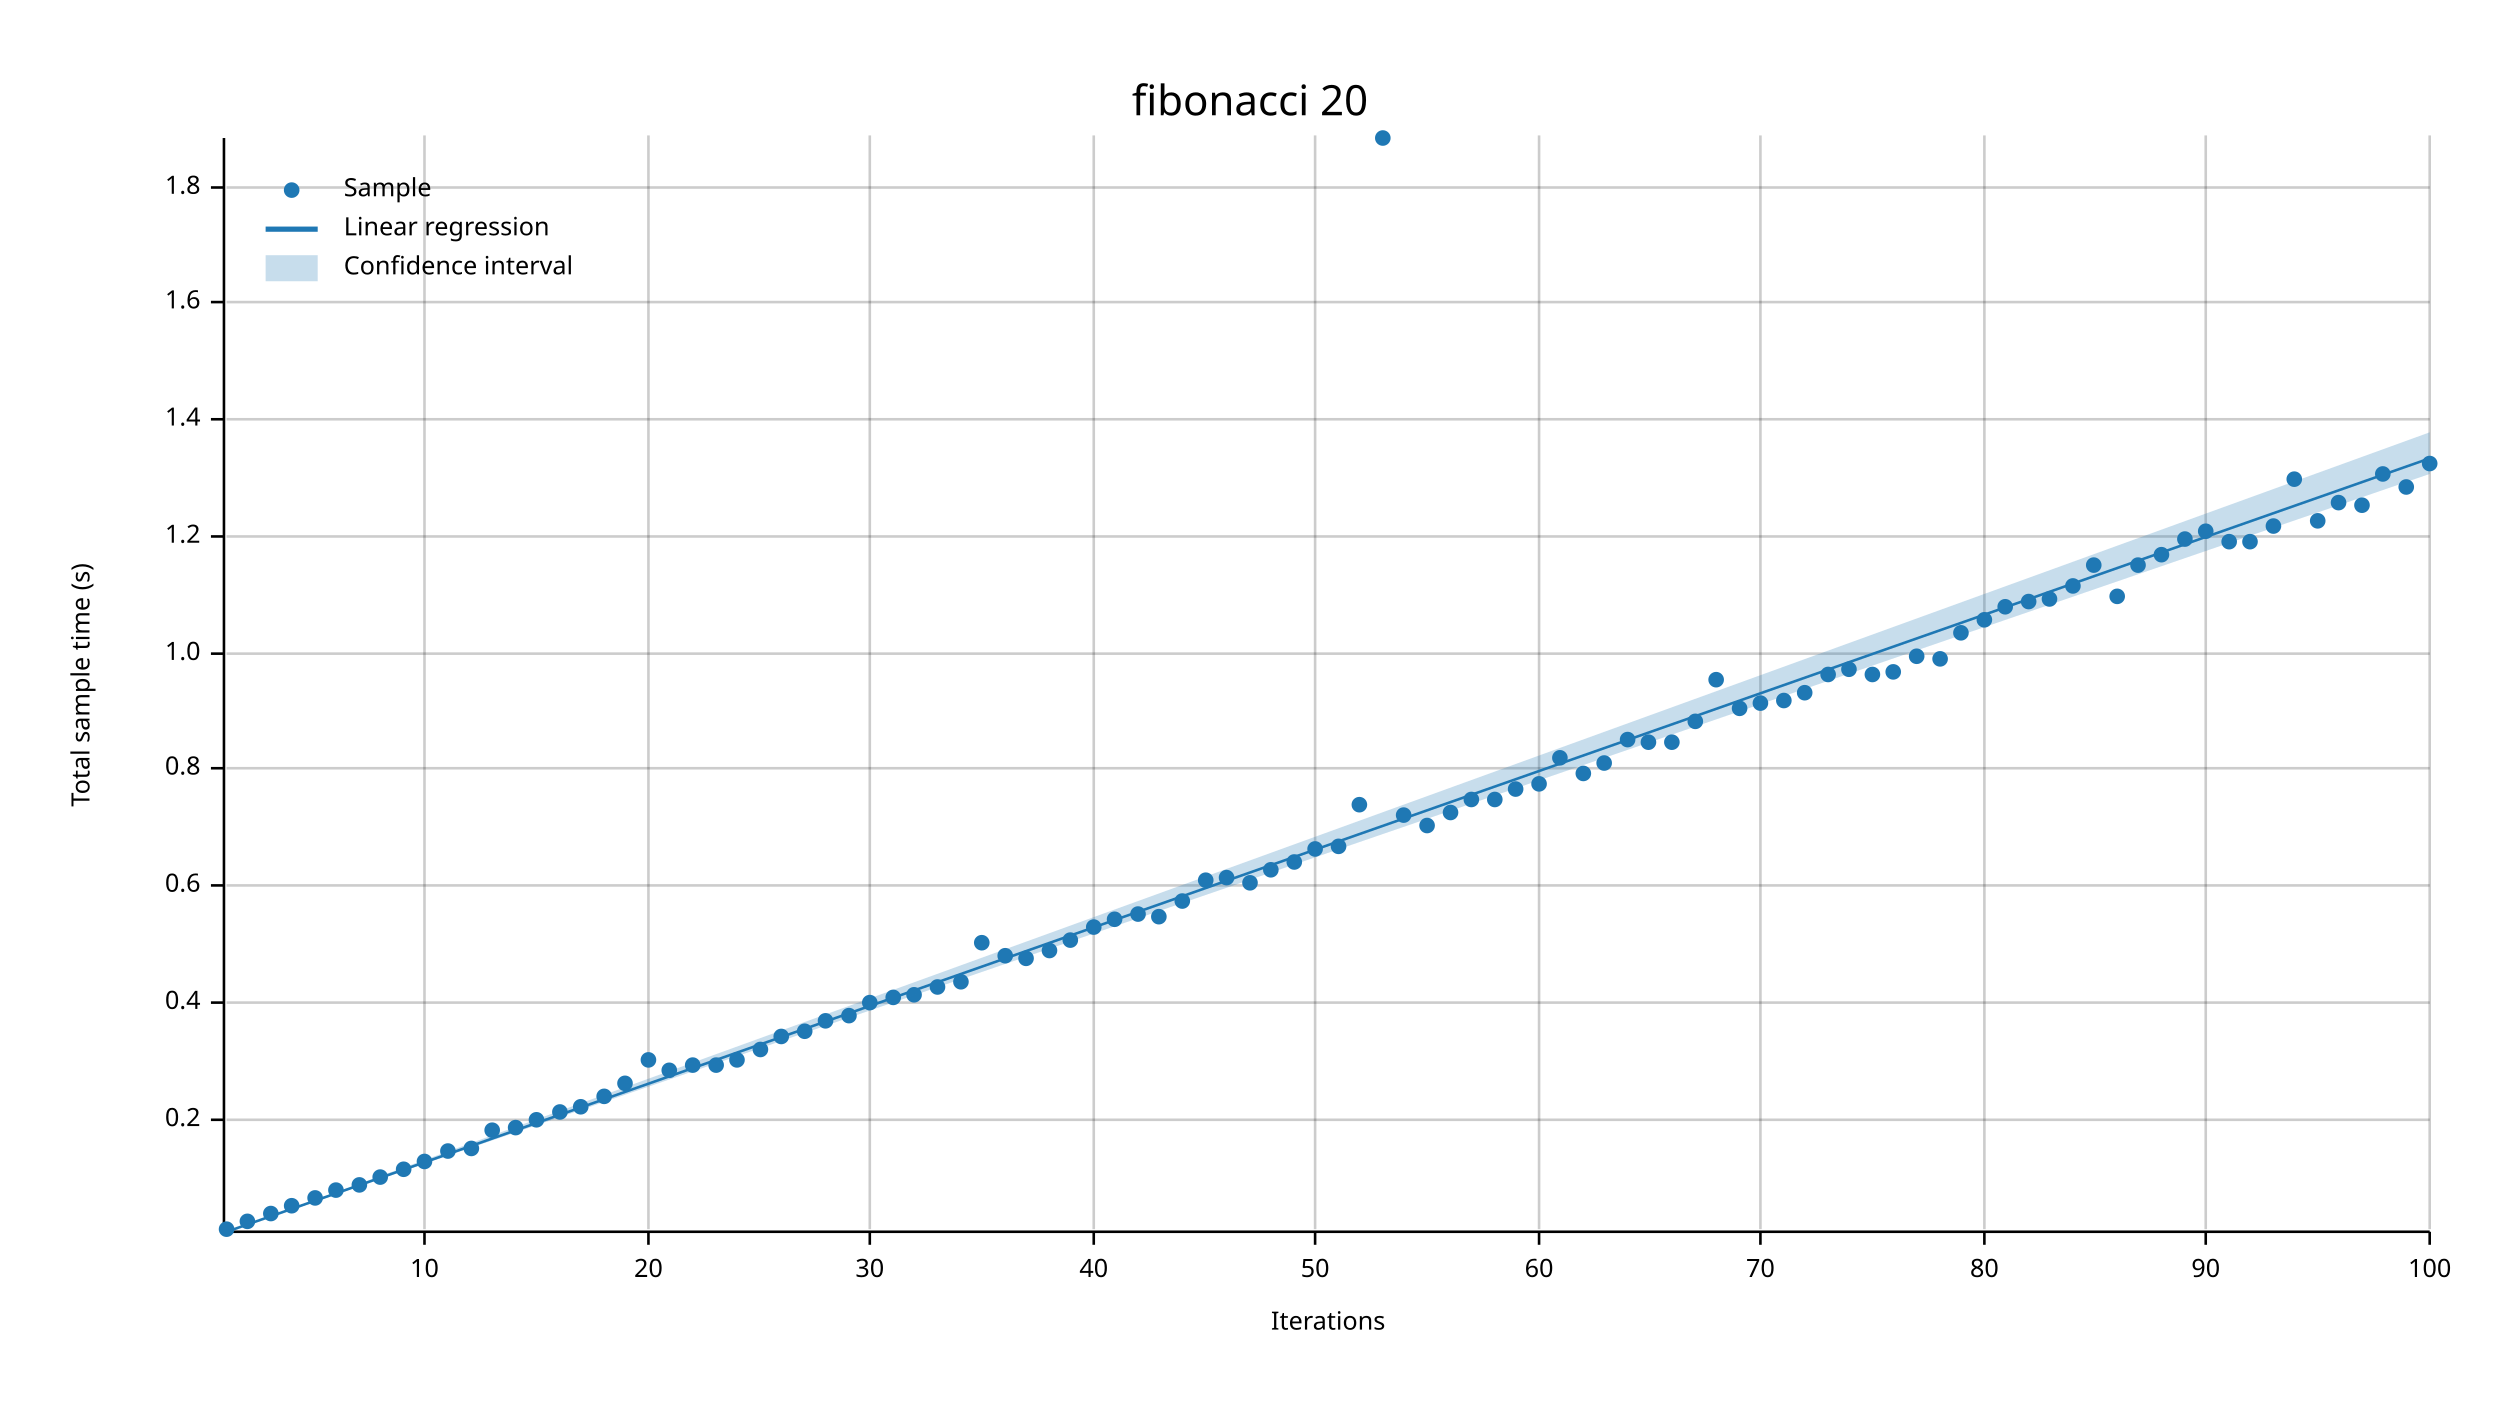
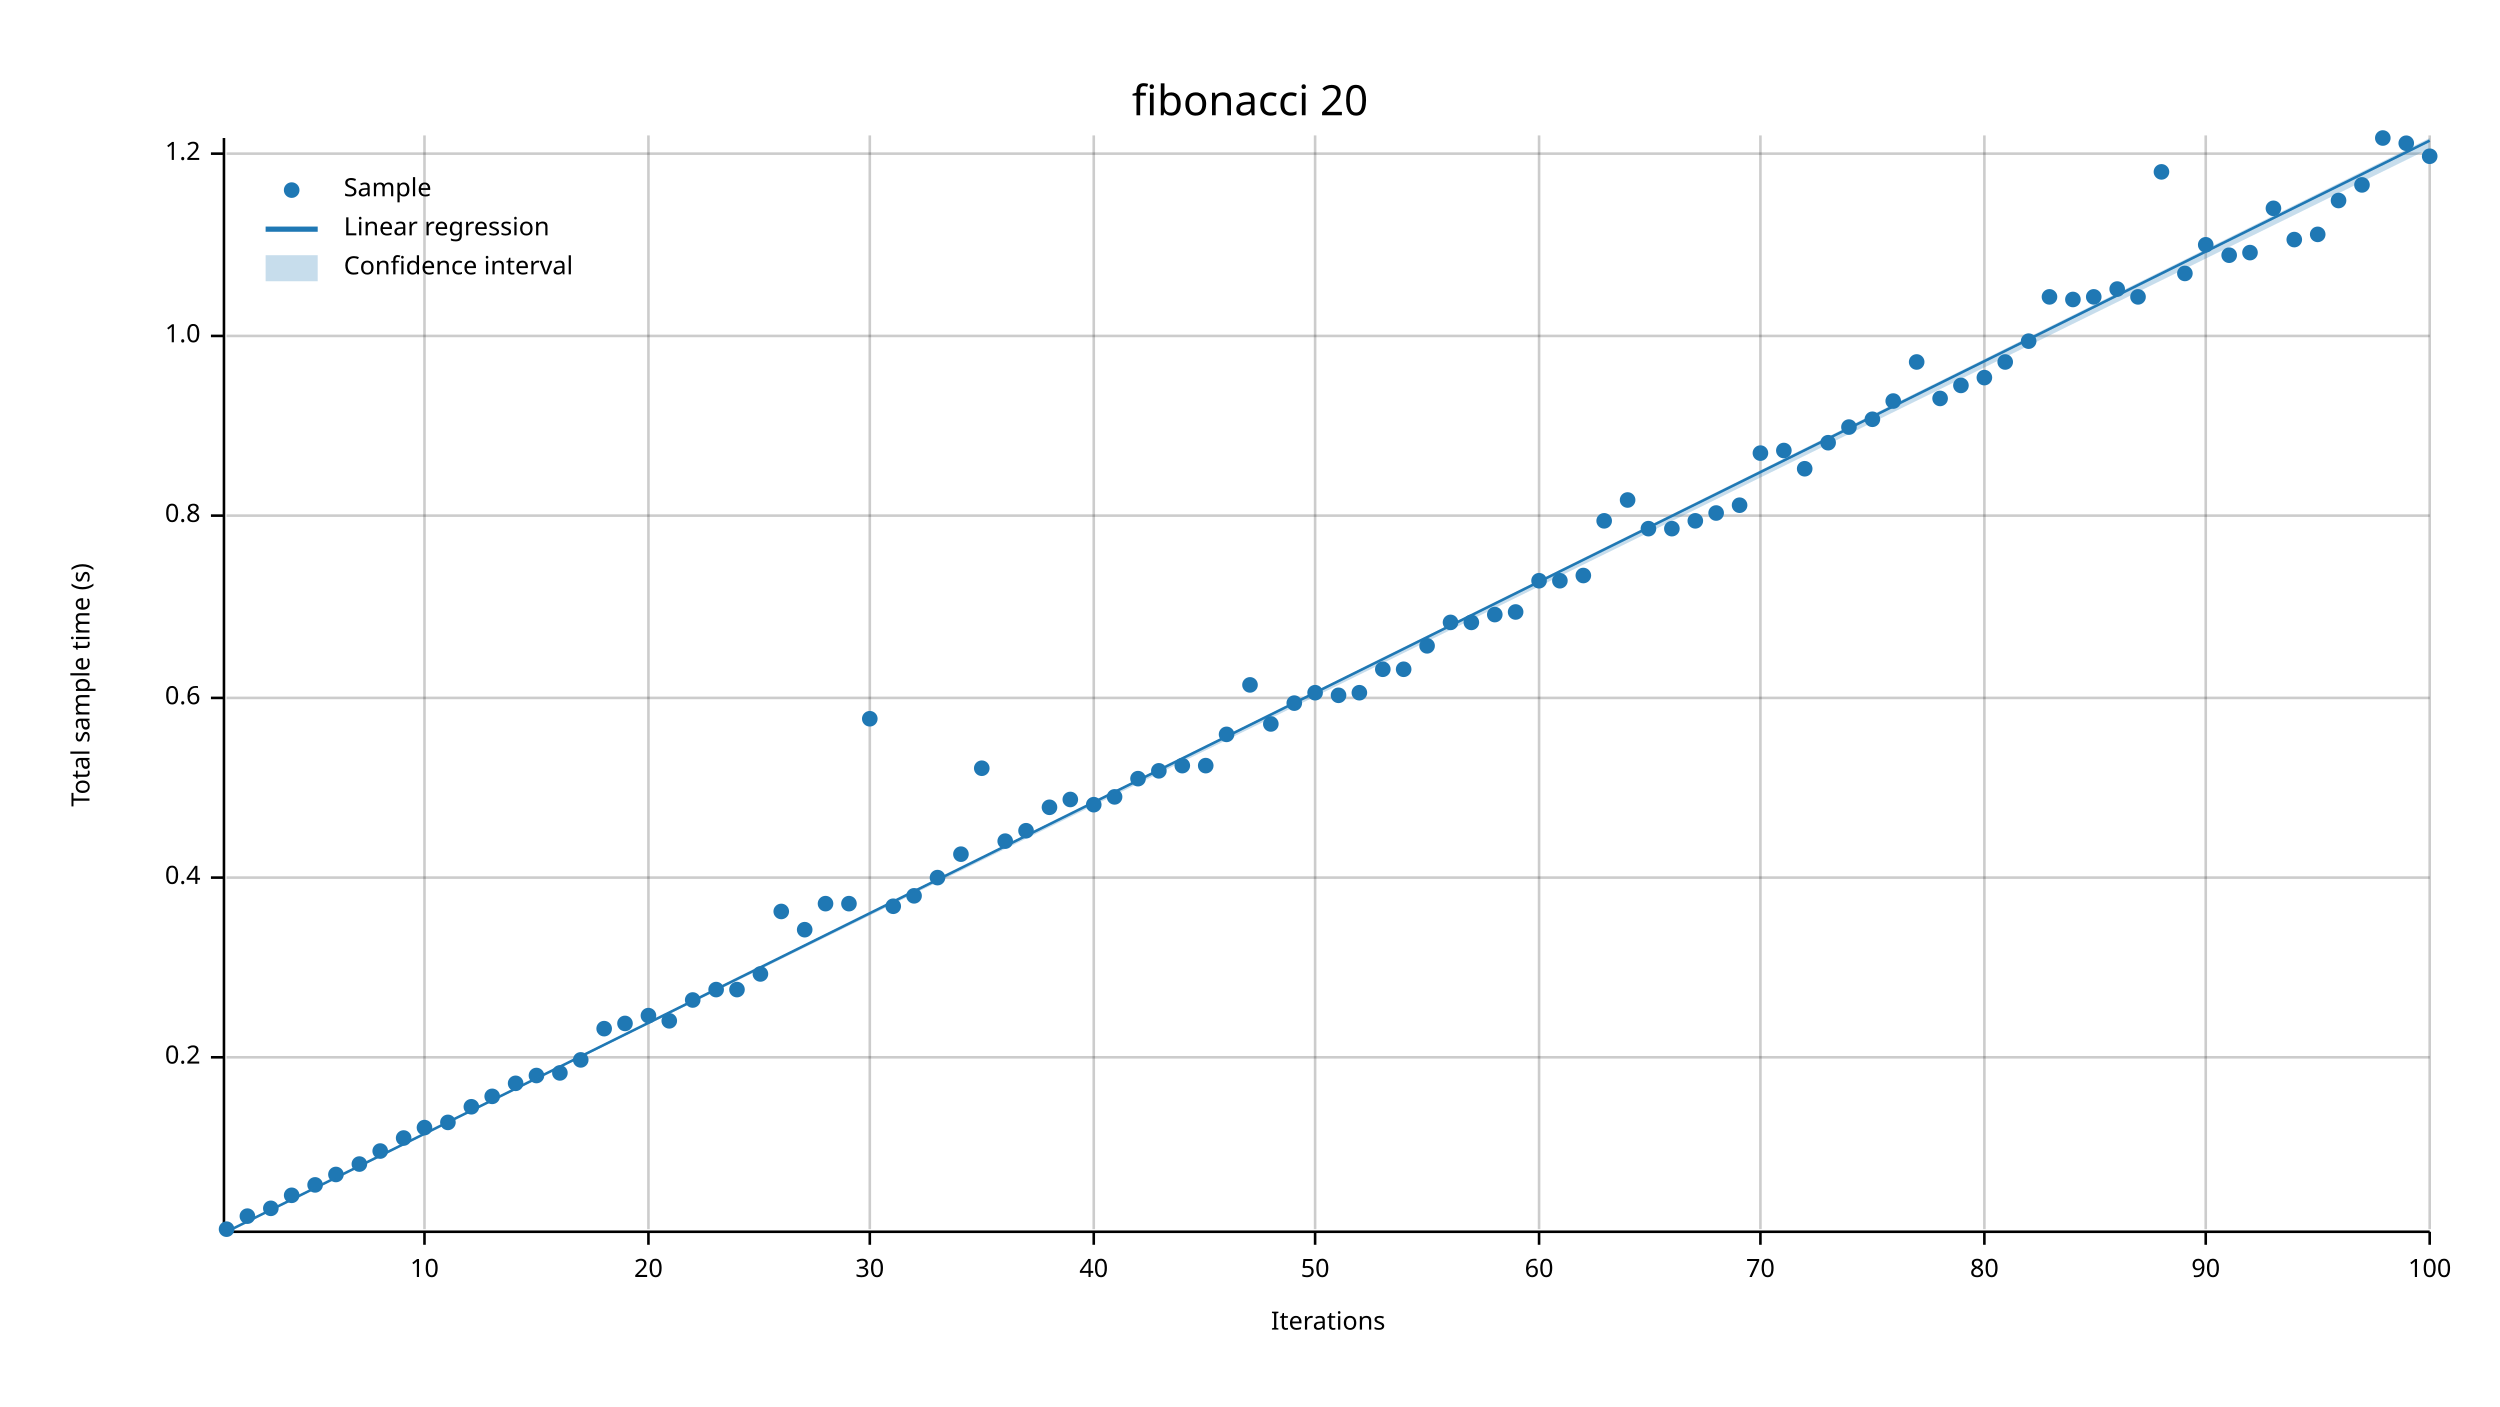
<svg xmlns="http://www.w3.org/2000/svg" width="960" height="540">
  <text x="480" y="32" dy="0.76em" text-anchor="middle" font-family="sans-serif" font-size="16.129" opacity="1" fill="#000000">
fibonacci 20
</text>
  <text x="27" y="263" dy="0.76em" text-anchor="middle" font-family="sans-serif" font-size="9.677" opacity="1" fill="#000000" transform="rotate(270, 27, 263)">
Total sample time (s)
</text>
  <text x="510" y="513" dy="-0.5ex" text-anchor="middle" font-family="sans-serif" font-size="9.677" opacity="1" fill="#000000">
Iterations
</text>
  <line opacity="0.2" stroke="#000000" stroke-width="1" x1="163" y1="472" x2="163" y2="52" />
  <line opacity="0.2" stroke="#000000" stroke-width="1" x1="249" y1="472" x2="249" y2="52" />
  <line opacity="0.2" stroke="#000000" stroke-width="1" x1="334" y1="472" x2="334" y2="52" />
  <line opacity="0.2" stroke="#000000" stroke-width="1" x1="420" y1="472" x2="420" y2="52" />
  <line opacity="0.2" stroke="#000000" stroke-width="1" x1="505" y1="472" x2="505" y2="52" />
  <line opacity="0.2" stroke="#000000" stroke-width="1" x1="591" y1="472" x2="591" y2="52" />
  <line opacity="0.2" stroke="#000000" stroke-width="1" x1="676" y1="472" x2="676" y2="52" />
  <line opacity="0.2" stroke="#000000" stroke-width="1" x1="762" y1="472" x2="762" y2="52" />
  <line opacity="0.2" stroke="#000000" stroke-width="1" x1="847" y1="472" x2="847" y2="52" />
  <line opacity="0.2" stroke="#000000" stroke-width="1" x1="933" y1="472" x2="933" y2="52" />
-   <line opacity="0.2" stroke="#000000" stroke-width="1" x1="87" y1="430" x2="933" y2="430" />
-   <line opacity="0.2" stroke="#000000" stroke-width="1" x1="87" y1="385" x2="933" y2="385" />
-   <line opacity="0.2" stroke="#000000" stroke-width="1" x1="87" y1="340" x2="933" y2="340" />
-   <line opacity="0.2" stroke="#000000" stroke-width="1" x1="87" y1="295" x2="933" y2="295" />
-   <line opacity="0.2" stroke="#000000" stroke-width="1" x1="87" y1="251" x2="933" y2="251" />
-   <line opacity="0.2" stroke="#000000" stroke-width="1" x1="87" y1="206" x2="933" y2="206" />
-   <line opacity="0.2" stroke="#000000" stroke-width="1" x1="87" y1="161" x2="933" y2="161" />
-   <line opacity="0.2" stroke="#000000" stroke-width="1" x1="87" y1="116" x2="933" y2="116" />
-   <line opacity="0.2" stroke="#000000" stroke-width="1" x1="87" y1="72" x2="933" y2="72" />
+   <line opacity="0.2" stroke="#000000" stroke-width="1" x1="87" y1="406" x2="933" y2="406" />
+   <line opacity="0.2" stroke="#000000" stroke-width="1" x1="87" y1="337" x2="933" y2="337" />
+   <line opacity="0.2" stroke="#000000" stroke-width="1" x1="87" y1="268" x2="933" y2="268" />
+   <line opacity="0.2" stroke="#000000" stroke-width="1" x1="87" y1="198" x2="933" y2="198" />
+   <line opacity="0.2" stroke="#000000" stroke-width="1" x1="87" y1="129" x2="933" y2="129" />
+   <line opacity="0.2" stroke="#000000" stroke-width="1" x1="87" y1="59" x2="933" y2="59" />
  <polyline fill="none" opacity="1" stroke="#000000" stroke-width="1" points="86,53 86,473 " />
-   <text x="77" y="430" dy="0.5ex" text-anchor="end" font-family="sans-serif" font-size="9.677" opacity="1" fill="#000000">
+   <text x="77" y="406" dy="0.5ex" text-anchor="end" font-family="sans-serif" font-size="9.677" opacity="1" fill="#000000">
0.2
</text>
-   <polyline fill="none" opacity="1" stroke="#000000" stroke-width="1" points="81,430 86,430 " />
-   <text x="77" y="385" dy="0.5ex" text-anchor="end" font-family="sans-serif" font-size="9.677" opacity="1" fill="#000000">
+   <polyline fill="none" opacity="1" stroke="#000000" stroke-width="1" points="81,406 86,406 " />
+   <text x="77" y="337" dy="0.5ex" text-anchor="end" font-family="sans-serif" font-size="9.677" opacity="1" fill="#000000">
0.4
</text>
-   <polyline fill="none" opacity="1" stroke="#000000" stroke-width="1" points="81,385 86,385 " />
-   <text x="77" y="340" dy="0.5ex" text-anchor="end" font-family="sans-serif" font-size="9.677" opacity="1" fill="#000000">
+   <polyline fill="none" opacity="1" stroke="#000000" stroke-width="1" points="81,337 86,337 " />
+   <text x="77" y="268" dy="0.5ex" text-anchor="end" font-family="sans-serif" font-size="9.677" opacity="1" fill="#000000">
0.6
</text>
-   <polyline fill="none" opacity="1" stroke="#000000" stroke-width="1" points="81,340 86,340 " />
-   <text x="77" y="295" dy="0.5ex" text-anchor="end" font-family="sans-serif" font-size="9.677" opacity="1" fill="#000000">
+   <polyline fill="none" opacity="1" stroke="#000000" stroke-width="1" points="81,268 86,268 " />
+   <text x="77" y="198" dy="0.5ex" text-anchor="end" font-family="sans-serif" font-size="9.677" opacity="1" fill="#000000">
0.8
</text>
-   <polyline fill="none" opacity="1" stroke="#000000" stroke-width="1" points="81,295 86,295 " />
-   <text x="77" y="251" dy="0.5ex" text-anchor="end" font-family="sans-serif" font-size="9.677" opacity="1" fill="#000000">
+   <polyline fill="none" opacity="1" stroke="#000000" stroke-width="1" points="81,198 86,198 " />
+   <text x="77" y="129" dy="0.5ex" text-anchor="end" font-family="sans-serif" font-size="9.677" opacity="1" fill="#000000">
1.0
</text>
-   <polyline fill="none" opacity="1" stroke="#000000" stroke-width="1" points="81,251 86,251 " />
-   <text x="77" y="206" dy="0.5ex" text-anchor="end" font-family="sans-serif" font-size="9.677" opacity="1" fill="#000000">
+   <polyline fill="none" opacity="1" stroke="#000000" stroke-width="1" points="81,129 86,129 " />
+   <text x="77" y="59" dy="0.5ex" text-anchor="end" font-family="sans-serif" font-size="9.677" opacity="1" fill="#000000">
1.2
</text>
-   <polyline fill="none" opacity="1" stroke="#000000" stroke-width="1" points="81,206 86,206 " />
-   <text x="77" y="161" dy="0.5ex" text-anchor="end" font-family="sans-serif" font-size="9.677" opacity="1" fill="#000000">
- 1.4
- </text>
-   <polyline fill="none" opacity="1" stroke="#000000" stroke-width="1" points="81,161 86,161 " />
-   <text x="77" y="116" dy="0.5ex" text-anchor="end" font-family="sans-serif" font-size="9.677" opacity="1" fill="#000000">
- 1.6
- </text>
-   <polyline fill="none" opacity="1" stroke="#000000" stroke-width="1" points="81,116 86,116 " />
-   <text x="77" y="72" dy="0.5ex" text-anchor="end" font-family="sans-serif" font-size="9.677" opacity="1" fill="#000000">
- 1.8
- </text>
-   <polyline fill="none" opacity="1" stroke="#000000" stroke-width="1" points="81,72 86,72 " />
+   <polyline fill="none" opacity="1" stroke="#000000" stroke-width="1" points="81,59 86,59 " />
  <polyline fill="none" opacity="1" stroke="#000000" stroke-width="1" points="87,473 933,473 " />
  <text x="163" y="483" dy="0.76em" text-anchor="middle" font-family="sans-serif" font-size="9.677" opacity="1" fill="#000000">
10
</text>
  <polyline fill="none" opacity="1" stroke="#000000" stroke-width="1" points="163,473 163,478 " />
  <text x="249" y="483" dy="0.76em" text-anchor="middle" font-family="sans-serif" font-size="9.677" opacity="1" fill="#000000">
20
</text>
  <polyline fill="none" opacity="1" stroke="#000000" stroke-width="1" points="249,473 249,478 " />
  <text x="334" y="483" dy="0.76em" text-anchor="middle" font-family="sans-serif" font-size="9.677" opacity="1" fill="#000000">
30
</text>
  <polyline fill="none" opacity="1" stroke="#000000" stroke-width="1" points="334,473 334,478 " />
  <text x="420" y="483" dy="0.76em" text-anchor="middle" font-family="sans-serif" font-size="9.677" opacity="1" fill="#000000">
40
</text>
  <polyline fill="none" opacity="1" stroke="#000000" stroke-width="1" points="420,473 420,478 " />
  <text x="505" y="483" dy="0.76em" text-anchor="middle" font-family="sans-serif" font-size="9.677" opacity="1" fill="#000000">
50
</text>
  <polyline fill="none" opacity="1" stroke="#000000" stroke-width="1" points="505,473 505,478 " />
  <text x="591" y="483" dy="0.76em" text-anchor="middle" font-family="sans-serif" font-size="9.677" opacity="1" fill="#000000">
60
</text>
  <polyline fill="none" opacity="1" stroke="#000000" stroke-width="1" points="591,473 591,478 " />
  <text x="676" y="483" dy="0.76em" text-anchor="middle" font-family="sans-serif" font-size="9.677" opacity="1" fill="#000000">
70
</text>
  <polyline fill="none" opacity="1" stroke="#000000" stroke-width="1" points="676,473 676,478 " />
  <text x="762" y="483" dy="0.76em" text-anchor="middle" font-family="sans-serif" font-size="9.677" opacity="1" fill="#000000">
80
</text>
  <polyline fill="none" opacity="1" stroke="#000000" stroke-width="1" points="762,473 762,478 " />
  <text x="847" y="483" dy="0.76em" text-anchor="middle" font-family="sans-serif" font-size="9.677" opacity="1" fill="#000000">
90
</text>
  <polyline fill="none" opacity="1" stroke="#000000" stroke-width="1" points="847,473 847,478 " />
  <text x="933" y="483" dy="0.76em" text-anchor="middle" font-family="sans-serif" font-size="9.677" opacity="1" fill="#000000">
100
</text>
  <polyline fill="none" opacity="1" stroke="#000000" stroke-width="1" points="933,473 933,478 " />
  <circle cx="87" cy="472" r="3" opacity="1" fill="#1F78B4" stroke="none" />
-   <circle cx="95" cy="469" r="3" opacity="1" fill="#1F78B4" stroke="none" />
-   <circle cx="104" cy="466" r="3" opacity="1" fill="#1F78B4" stroke="none" />
-   <circle cx="112" cy="463" r="3" opacity="1" fill="#1F78B4" stroke="none" />
-   <circle cx="121" cy="460" r="3" opacity="1" fill="#1F78B4" stroke="none" />
-   <circle cx="129" cy="457" r="3" opacity="1" fill="#1F78B4" stroke="none" />
-   <circle cx="138" cy="455" r="3" opacity="1" fill="#1F78B4" stroke="none" />
-   <circle cx="146" cy="452" r="3" opacity="1" fill="#1F78B4" stroke="none" />
-   <circle cx="155" cy="449" r="3" opacity="1" fill="#1F78B4" stroke="none" />
-   <circle cx="163" cy="446" r="3" opacity="1" fill="#1F78B4" stroke="none" />
-   <circle cx="172" cy="442" r="3" opacity="1" fill="#1F78B4" stroke="none" />
-   <circle cx="181" cy="441" r="3" opacity="1" fill="#1F78B4" stroke="none" />
-   <circle cx="189" cy="434" r="3" opacity="1" fill="#1F78B4" stroke="none" />
-   <circle cx="198" cy="433" r="3" opacity="1" fill="#1F78B4" stroke="none" />
-   <circle cx="206" cy="430" r="3" opacity="1" fill="#1F78B4" stroke="none" />
-   <circle cx="215" cy="427" r="3" opacity="1" fill="#1F78B4" stroke="none" />
-   <circle cx="223" cy="425" r="3" opacity="1" fill="#1F78B4" stroke="none" />
-   <circle cx="232" cy="421" r="3" opacity="1" fill="#1F78B4" stroke="none" />
-   <circle cx="240" cy="416" r="3" opacity="1" fill="#1F78B4" stroke="none" />
-   <circle cx="249" cy="407" r="3" opacity="1" fill="#1F78B4" stroke="none" />
-   <circle cx="257" cy="411" r="3" opacity="1" fill="#1F78B4" stroke="none" />
-   <circle cx="266" cy="409" r="3" opacity="1" fill="#1F78B4" stroke="none" />
-   <circle cx="275" cy="409" r="3" opacity="1" fill="#1F78B4" stroke="none" />
-   <circle cx="283" cy="407" r="3" opacity="1" fill="#1F78B4" stroke="none" />
-   <circle cx="292" cy="403" r="3" opacity="1" fill="#1F78B4" stroke="none" />
-   <circle cx="300" cy="398" r="3" opacity="1" fill="#1F78B4" stroke="none" />
-   <circle cx="309" cy="396" r="3" opacity="1" fill="#1F78B4" stroke="none" />
-   <circle cx="317" cy="392" r="3" opacity="1" fill="#1F78B4" stroke="none" />
-   <circle cx="326" cy="390" r="3" opacity="1" fill="#1F78B4" stroke="none" />
-   <circle cx="334" cy="385" r="3" opacity="1" fill="#1F78B4" stroke="none" />
-   <circle cx="343" cy="383" r="3" opacity="1" fill="#1F78B4" stroke="none" />
-   <circle cx="351" cy="382" r="3" opacity="1" fill="#1F78B4" stroke="none" />
-   <circle cx="360" cy="379" r="3" opacity="1" fill="#1F78B4" stroke="none" />
-   <circle cx="369" cy="377" r="3" opacity="1" fill="#1F78B4" stroke="none" />
-   <circle cx="377" cy="362" r="3" opacity="1" fill="#1F78B4" stroke="none" />
-   <circle cx="386" cy="367" r="3" opacity="1" fill="#1F78B4" stroke="none" />
-   <circle cx="394" cy="368" r="3" opacity="1" fill="#1F78B4" stroke="none" />
-   <circle cx="403" cy="365" r="3" opacity="1" fill="#1F78B4" stroke="none" />
-   <circle cx="411" cy="361" r="3" opacity="1" fill="#1F78B4" stroke="none" />
-   <circle cx="420" cy="356" r="3" opacity="1" fill="#1F78B4" stroke="none" />
-   <circle cx="428" cy="353" r="3" opacity="1" fill="#1F78B4" stroke="none" />
-   <circle cx="437" cy="351" r="3" opacity="1" fill="#1F78B4" stroke="none" />
-   <circle cx="445" cy="352" r="3" opacity="1" fill="#1F78B4" stroke="none" />
-   <circle cx="454" cy="346" r="3" opacity="1" fill="#1F78B4" stroke="none" />
-   <circle cx="463" cy="338" r="3" opacity="1" fill="#1F78B4" stroke="none" />
-   <circle cx="471" cy="337" r="3" opacity="1" fill="#1F78B4" stroke="none" />
-   <circle cx="480" cy="339" r="3" opacity="1" fill="#1F78B4" stroke="none" />
-   <circle cx="488" cy="334" r="3" opacity="1" fill="#1F78B4" stroke="none" />
-   <circle cx="497" cy="331" r="3" opacity="1" fill="#1F78B4" stroke="none" />
-   <circle cx="505" cy="326" r="3" opacity="1" fill="#1F78B4" stroke="none" />
-   <circle cx="514" cy="325" r="3" opacity="1" fill="#1F78B4" stroke="none" />
-   <circle cx="522" cy="309" r="3" opacity="1" fill="#1F78B4" stroke="none" />
-   <circle cx="531" cy="53" r="3" opacity="1" fill="#1F78B4" stroke="none" />
-   <circle cx="539" cy="313" r="3" opacity="1" fill="#1F78B4" stroke="none" />
-   <circle cx="548" cy="317" r="3" opacity="1" fill="#1F78B4" stroke="none" />
-   <circle cx="557" cy="312" r="3" opacity="1" fill="#1F78B4" stroke="none" />
-   <circle cx="565" cy="307" r="3" opacity="1" fill="#1F78B4" stroke="none" />
-   <circle cx="574" cy="307" r="3" opacity="1" fill="#1F78B4" stroke="none" />
-   <circle cx="582" cy="303" r="3" opacity="1" fill="#1F78B4" stroke="none" />
-   <circle cx="591" cy="301" r="3" opacity="1" fill="#1F78B4" stroke="none" />
-   <circle cx="599" cy="291" r="3" opacity="1" fill="#1F78B4" stroke="none" />
-   <circle cx="608" cy="297" r="3" opacity="1" fill="#1F78B4" stroke="none" />
-   <circle cx="616" cy="293" r="3" opacity="1" fill="#1F78B4" stroke="none" />
-   <circle cx="625" cy="284" r="3" opacity="1" fill="#1F78B4" stroke="none" />
-   <circle cx="633" cy="285" r="3" opacity="1" fill="#1F78B4" stroke="none" />
-   <circle cx="642" cy="285" r="3" opacity="1" fill="#1F78B4" stroke="none" />
-   <circle cx="651" cy="277" r="3" opacity="1" fill="#1F78B4" stroke="none" />
-   <circle cx="659" cy="261" r="3" opacity="1" fill="#1F78B4" stroke="none" />
-   <circle cx="668" cy="272" r="3" opacity="1" fill="#1F78B4" stroke="none" />
-   <circle cx="676" cy="270" r="3" opacity="1" fill="#1F78B4" stroke="none" />
-   <circle cx="685" cy="269" r="3" opacity="1" fill="#1F78B4" stroke="none" />
-   <circle cx="693" cy="266" r="3" opacity="1" fill="#1F78B4" stroke="none" />
-   <circle cx="702" cy="259" r="3" opacity="1" fill="#1F78B4" stroke="none" />
-   <circle cx="710" cy="257" r="3" opacity="1" fill="#1F78B4" stroke="none" />
-   <circle cx="719" cy="259" r="3" opacity="1" fill="#1F78B4" stroke="none" />
-   <circle cx="727" cy="258" r="3" opacity="1" fill="#1F78B4" stroke="none" />
-   <circle cx="736" cy="252" r="3" opacity="1" fill="#1F78B4" stroke="none" />
-   <circle cx="745" cy="253" r="3" opacity="1" fill="#1F78B4" stroke="none" />
-   <circle cx="753" cy="243" r="3" opacity="1" fill="#1F78B4" stroke="none" />
-   <circle cx="762" cy="238" r="3" opacity="1" fill="#1F78B4" stroke="none" />
-   <circle cx="770" cy="233" r="3" opacity="1" fill="#1F78B4" stroke="none" />
-   <circle cx="779" cy="231" r="3" opacity="1" fill="#1F78B4" stroke="none" />
-   <circle cx="787" cy="230" r="3" opacity="1" fill="#1F78B4" stroke="none" />
-   <circle cx="796" cy="225" r="3" opacity="1" fill="#1F78B4" stroke="none" />
-   <circle cx="804" cy="217" r="3" opacity="1" fill="#1F78B4" stroke="none" />
-   <circle cx="813" cy="229" r="3" opacity="1" fill="#1F78B4" stroke="none" />
-   <circle cx="821" cy="217" r="3" opacity="1" fill="#1F78B4" stroke="none" />
-   <circle cx="830" cy="213" r="3" opacity="1" fill="#1F78B4" stroke="none" />
-   <circle cx="839" cy="207" r="3" opacity="1" fill="#1F78B4" stroke="none" />
-   <circle cx="847" cy="204" r="3" opacity="1" fill="#1F78B4" stroke="none" />
-   <circle cx="856" cy="208" r="3" opacity="1" fill="#1F78B4" stroke="none" />
-   <circle cx="864" cy="208" r="3" opacity="1" fill="#1F78B4" stroke="none" />
-   <circle cx="873" cy="202" r="3" opacity="1" fill="#1F78B4" stroke="none" />
-   <circle cx="881" cy="184" r="3" opacity="1" fill="#1F78B4" stroke="none" />
-   <circle cx="890" cy="200" r="3" opacity="1" fill="#1F78B4" stroke="none" />
-   <circle cx="898" cy="193" r="3" opacity="1" fill="#1F78B4" stroke="none" />
-   <circle cx="907" cy="194" r="3" opacity="1" fill="#1F78B4" stroke="none" />
-   <circle cx="915" cy="182" r="3" opacity="1" fill="#1F78B4" stroke="none" />
-   <circle cx="924" cy="187" r="3" opacity="1" fill="#1F78B4" stroke="none" />
-   <circle cx="933" cy="178" r="3" opacity="1" fill="#1F78B4" stroke="none" />
-   <polyline fill="none" opacity="1" stroke="#1F78B4" stroke-width="1" points="87,473 933,176 " />
-   <polygon opacity="0.25" fill="#1F78B4" points="87,473 933,182 933,166 " />
+   <circle cx="95" cy="467" r="3" opacity="1" fill="#1F78B4" stroke="none" />
+   <circle cx="104" cy="464" r="3" opacity="1" fill="#1F78B4" stroke="none" />
+   <circle cx="112" cy="459" r="3" opacity="1" fill="#1F78B4" stroke="none" />
+   <circle cx="121" cy="455" r="3" opacity="1" fill="#1F78B4" stroke="none" />
+   <circle cx="129" cy="451" r="3" opacity="1" fill="#1F78B4" stroke="none" />
+   <circle cx="138" cy="447" r="3" opacity="1" fill="#1F78B4" stroke="none" />
+   <circle cx="146" cy="442" r="3" opacity="1" fill="#1F78B4" stroke="none" />
+   <circle cx="155" cy="437" r="3" opacity="1" fill="#1F78B4" stroke="none" />
+   <circle cx="163" cy="433" r="3" opacity="1" fill="#1F78B4" stroke="none" />
+   <circle cx="172" cy="431" r="3" opacity="1" fill="#1F78B4" stroke="none" />
+   <circle cx="181" cy="425" r="3" opacity="1" fill="#1F78B4" stroke="none" />
+   <circle cx="189" cy="421" r="3" opacity="1" fill="#1F78B4" stroke="none" />
+   <circle cx="198" cy="416" r="3" opacity="1" fill="#1F78B4" stroke="none" />
+   <circle cx="206" cy="413" r="3" opacity="1" fill="#1F78B4" stroke="none" />
+   <circle cx="215" cy="412" r="3" opacity="1" fill="#1F78B4" stroke="none" />
+   <circle cx="223" cy="407" r="3" opacity="1" fill="#1F78B4" stroke="none" />
+   <circle cx="232" cy="395" r="3" opacity="1" fill="#1F78B4" stroke="none" />
+   <circle cx="240" cy="393" r="3" opacity="1" fill="#1F78B4" stroke="none" />
+   <circle cx="249" cy="390" r="3" opacity="1" fill="#1F78B4" stroke="none" />
+   <circle cx="257" cy="392" r="3" opacity="1" fill="#1F78B4" stroke="none" />
+   <circle cx="266" cy="384" r="3" opacity="1" fill="#1F78B4" stroke="none" />
+   <circle cx="275" cy="380" r="3" opacity="1" fill="#1F78B4" stroke="none" />
+   <circle cx="283" cy="380" r="3" opacity="1" fill="#1F78B4" stroke="none" />
+   <circle cx="292" cy="374" r="3" opacity="1" fill="#1F78B4" stroke="none" />
+   <circle cx="300" cy="350" r="3" opacity="1" fill="#1F78B4" stroke="none" />
+   <circle cx="309" cy="357" r="3" opacity="1" fill="#1F78B4" stroke="none" />
+   <circle cx="317" cy="347" r="3" opacity="1" fill="#1F78B4" stroke="none" />
+   <circle cx="326" cy="347" r="3" opacity="1" fill="#1F78B4" stroke="none" />
+   <circle cx="334" cy="276" r="3" opacity="1" fill="#1F78B4" stroke="none" />
+   <circle cx="343" cy="348" r="3" opacity="1" fill="#1F78B4" stroke="none" />
+   <circle cx="351" cy="344" r="3" opacity="1" fill="#1F78B4" stroke="none" />
+   <circle cx="360" cy="337" r="3" opacity="1" fill="#1F78B4" stroke="none" />
+   <circle cx="369" cy="328" r="3" opacity="1" fill="#1F78B4" stroke="none" />
+   <circle cx="377" cy="295" r="3" opacity="1" fill="#1F78B4" stroke="none" />
+   <circle cx="386" cy="323" r="3" opacity="1" fill="#1F78B4" stroke="none" />
+   <circle cx="394" cy="319" r="3" opacity="1" fill="#1F78B4" stroke="none" />
+   <circle cx="403" cy="310" r="3" opacity="1" fill="#1F78B4" stroke="none" />
+   <circle cx="411" cy="307" r="3" opacity="1" fill="#1F78B4" stroke="none" />
+   <circle cx="420" cy="309" r="3" opacity="1" fill="#1F78B4" stroke="none" />
+   <circle cx="428" cy="306" r="3" opacity="1" fill="#1F78B4" stroke="none" />
+   <circle cx="437" cy="299" r="3" opacity="1" fill="#1F78B4" stroke="none" />
+   <circle cx="445" cy="296" r="3" opacity="1" fill="#1F78B4" stroke="none" />
+   <circle cx="454" cy="294" r="3" opacity="1" fill="#1F78B4" stroke="none" />
+   <circle cx="463" cy="294" r="3" opacity="1" fill="#1F78B4" stroke="none" />
+   <circle cx="471" cy="282" r="3" opacity="1" fill="#1F78B4" stroke="none" />
+   <circle cx="480" cy="263" r="3" opacity="1" fill="#1F78B4" stroke="none" />
+   <circle cx="488" cy="278" r="3" opacity="1" fill="#1F78B4" stroke="none" />
+   <circle cx="497" cy="270" r="3" opacity="1" fill="#1F78B4" stroke="none" />
+   <circle cx="505" cy="266" r="3" opacity="1" fill="#1F78B4" stroke="none" />
+   <circle cx="514" cy="267" r="3" opacity="1" fill="#1F78B4" stroke="none" />
+   <circle cx="522" cy="266" r="3" opacity="1" fill="#1F78B4" stroke="none" />
+   <circle cx="531" cy="257" r="3" opacity="1" fill="#1F78B4" stroke="none" />
+   <circle cx="539" cy="257" r="3" opacity="1" fill="#1F78B4" stroke="none" />
+   <circle cx="548" cy="248" r="3" opacity="1" fill="#1F78B4" stroke="none" />
+   <circle cx="557" cy="239" r="3" opacity="1" fill="#1F78B4" stroke="none" />
+   <circle cx="565" cy="239" r="3" opacity="1" fill="#1F78B4" stroke="none" />
+   <circle cx="574" cy="236" r="3" opacity="1" fill="#1F78B4" stroke="none" />
+   <circle cx="582" cy="235" r="3" opacity="1" fill="#1F78B4" stroke="none" />
+   <circle cx="591" cy="223" r="3" opacity="1" fill="#1F78B4" stroke="none" />
+   <circle cx="599" cy="223" r="3" opacity="1" fill="#1F78B4" stroke="none" />
+   <circle cx="608" cy="221" r="3" opacity="1" fill="#1F78B4" stroke="none" />
+   <circle cx="616" cy="200" r="3" opacity="1" fill="#1F78B4" stroke="none" />
+   <circle cx="625" cy="192" r="3" opacity="1" fill="#1F78B4" stroke="none" />
+   <circle cx="633" cy="203" r="3" opacity="1" fill="#1F78B4" stroke="none" />
+   <circle cx="642" cy="203" r="3" opacity="1" fill="#1F78B4" stroke="none" />
+   <circle cx="651" cy="200" r="3" opacity="1" fill="#1F78B4" stroke="none" />
+   <circle cx="659" cy="197" r="3" opacity="1" fill="#1F78B4" stroke="none" />
+   <circle cx="668" cy="194" r="3" opacity="1" fill="#1F78B4" stroke="none" />
+   <circle cx="676" cy="174" r="3" opacity="1" fill="#1F78B4" stroke="none" />
+   <circle cx="685" cy="173" r="3" opacity="1" fill="#1F78B4" stroke="none" />
+   <circle cx="693" cy="180" r="3" opacity="1" fill="#1F78B4" stroke="none" />
+   <circle cx="702" cy="170" r="3" opacity="1" fill="#1F78B4" stroke="none" />
+   <circle cx="710" cy="164" r="3" opacity="1" fill="#1F78B4" stroke="none" />
+   <circle cx="719" cy="161" r="3" opacity="1" fill="#1F78B4" stroke="none" />
+   <circle cx="727" cy="154" r="3" opacity="1" fill="#1F78B4" stroke="none" />
+   <circle cx="736" cy="139" r="3" opacity="1" fill="#1F78B4" stroke="none" />
+   <circle cx="745" cy="153" r="3" opacity="1" fill="#1F78B4" stroke="none" />
+   <circle cx="753" cy="148" r="3" opacity="1" fill="#1F78B4" stroke="none" />
+   <circle cx="762" cy="145" r="3" opacity="1" fill="#1F78B4" stroke="none" />
+   <circle cx="770" cy="139" r="3" opacity="1" fill="#1F78B4" stroke="none" />
+   <circle cx="779" cy="131" r="3" opacity="1" fill="#1F78B4" stroke="none" />
+   <circle cx="787" cy="114" r="3" opacity="1" fill="#1F78B4" stroke="none" />
+   <circle cx="796" cy="115" r="3" opacity="1" fill="#1F78B4" stroke="none" />
+   <circle cx="804" cy="114" r="3" opacity="1" fill="#1F78B4" stroke="none" />
+   <circle cx="813" cy="111" r="3" opacity="1" fill="#1F78B4" stroke="none" />
+   <circle cx="821" cy="114" r="3" opacity="1" fill="#1F78B4" stroke="none" />
+   <circle cx="830" cy="66" r="3" opacity="1" fill="#1F78B4" stroke="none" />
+   <circle cx="839" cy="105" r="3" opacity="1" fill="#1F78B4" stroke="none" />
+   <circle cx="847" cy="94" r="3" opacity="1" fill="#1F78B4" stroke="none" />
+   <circle cx="856" cy="98" r="3" opacity="1" fill="#1F78B4" stroke="none" />
+   <circle cx="864" cy="97" r="3" opacity="1" fill="#1F78B4" stroke="none" />
+   <circle cx="873" cy="80" r="3" opacity="1" fill="#1F78B4" stroke="none" />
+   <circle cx="881" cy="92" r="3" opacity="1" fill="#1F78B4" stroke="none" />
+   <circle cx="890" cy="90" r="3" opacity="1" fill="#1F78B4" stroke="none" />
+   <circle cx="898" cy="77" r="3" opacity="1" fill="#1F78B4" stroke="none" />
+   <circle cx="907" cy="71" r="3" opacity="1" fill="#1F78B4" stroke="none" />
+   <circle cx="915" cy="53" r="3" opacity="1" fill="#1F78B4" stroke="none" />
+   <circle cx="924" cy="55" r="3" opacity="1" fill="#1F78B4" stroke="none" />
+   <circle cx="933" cy="60" r="3" opacity="1" fill="#1F78B4" stroke="none" />
+   <polyline fill="none" opacity="1" stroke="#1F78B4" stroke-width="1" points="87,473 933,54 " />
+   <polygon opacity="0.25" fill="#1F78B4" points="87,473 933,57 933,53 " />
  <text x="132" y="68" dy="0.76em" text-anchor="start" font-family="sans-serif" font-size="9.677" opacity="1" fill="#000000">
Sample
</text>
  <text x="132" y="83" dy="0.76em" text-anchor="start" font-family="sans-serif" font-size="9.677" opacity="1" fill="#000000">
Linear regression
</text>
  <text x="132" y="98" dy="0.76em" text-anchor="start" font-family="sans-serif" font-size="9.677" opacity="1" fill="#000000">
Confidence interval
</text>
  <circle cx="112" cy="73" r="3" opacity="1" fill="#1F78B4" stroke="none" />
  <polyline fill="none" opacity="1" stroke="#1F78B4" stroke-width="2" points="102,88 122,88 " />
  <rect x="102" y="98" width="20" height="10" opacity="0.25" fill="#1F78B4" stroke="none" />
</svg>
